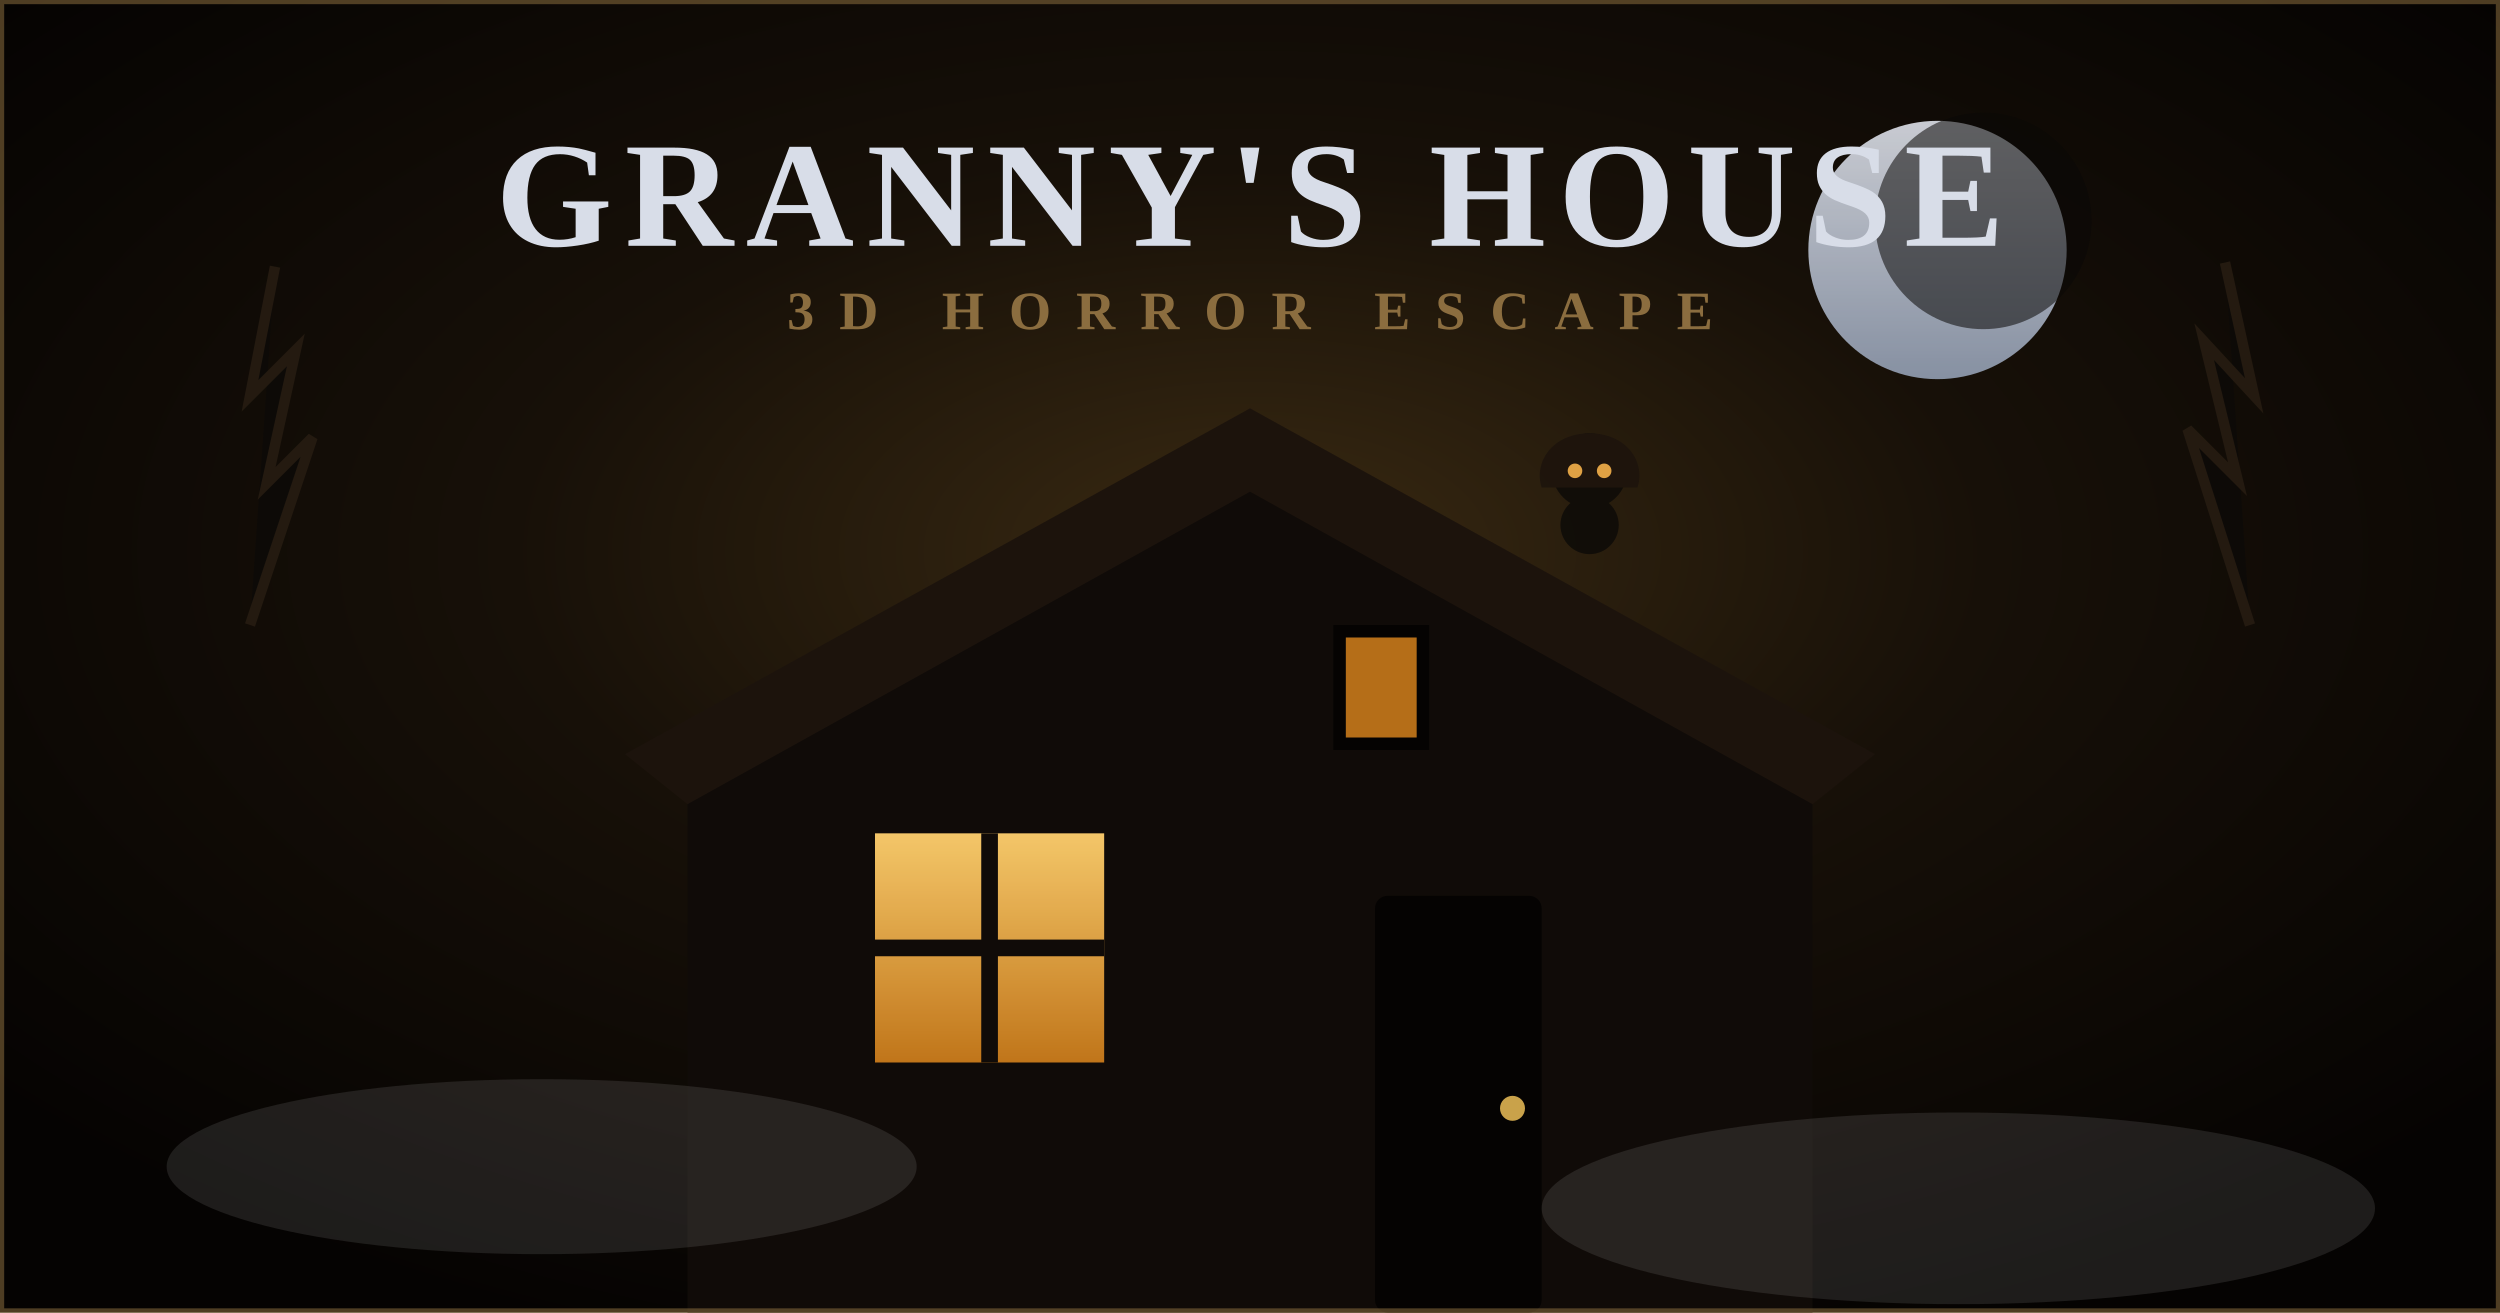
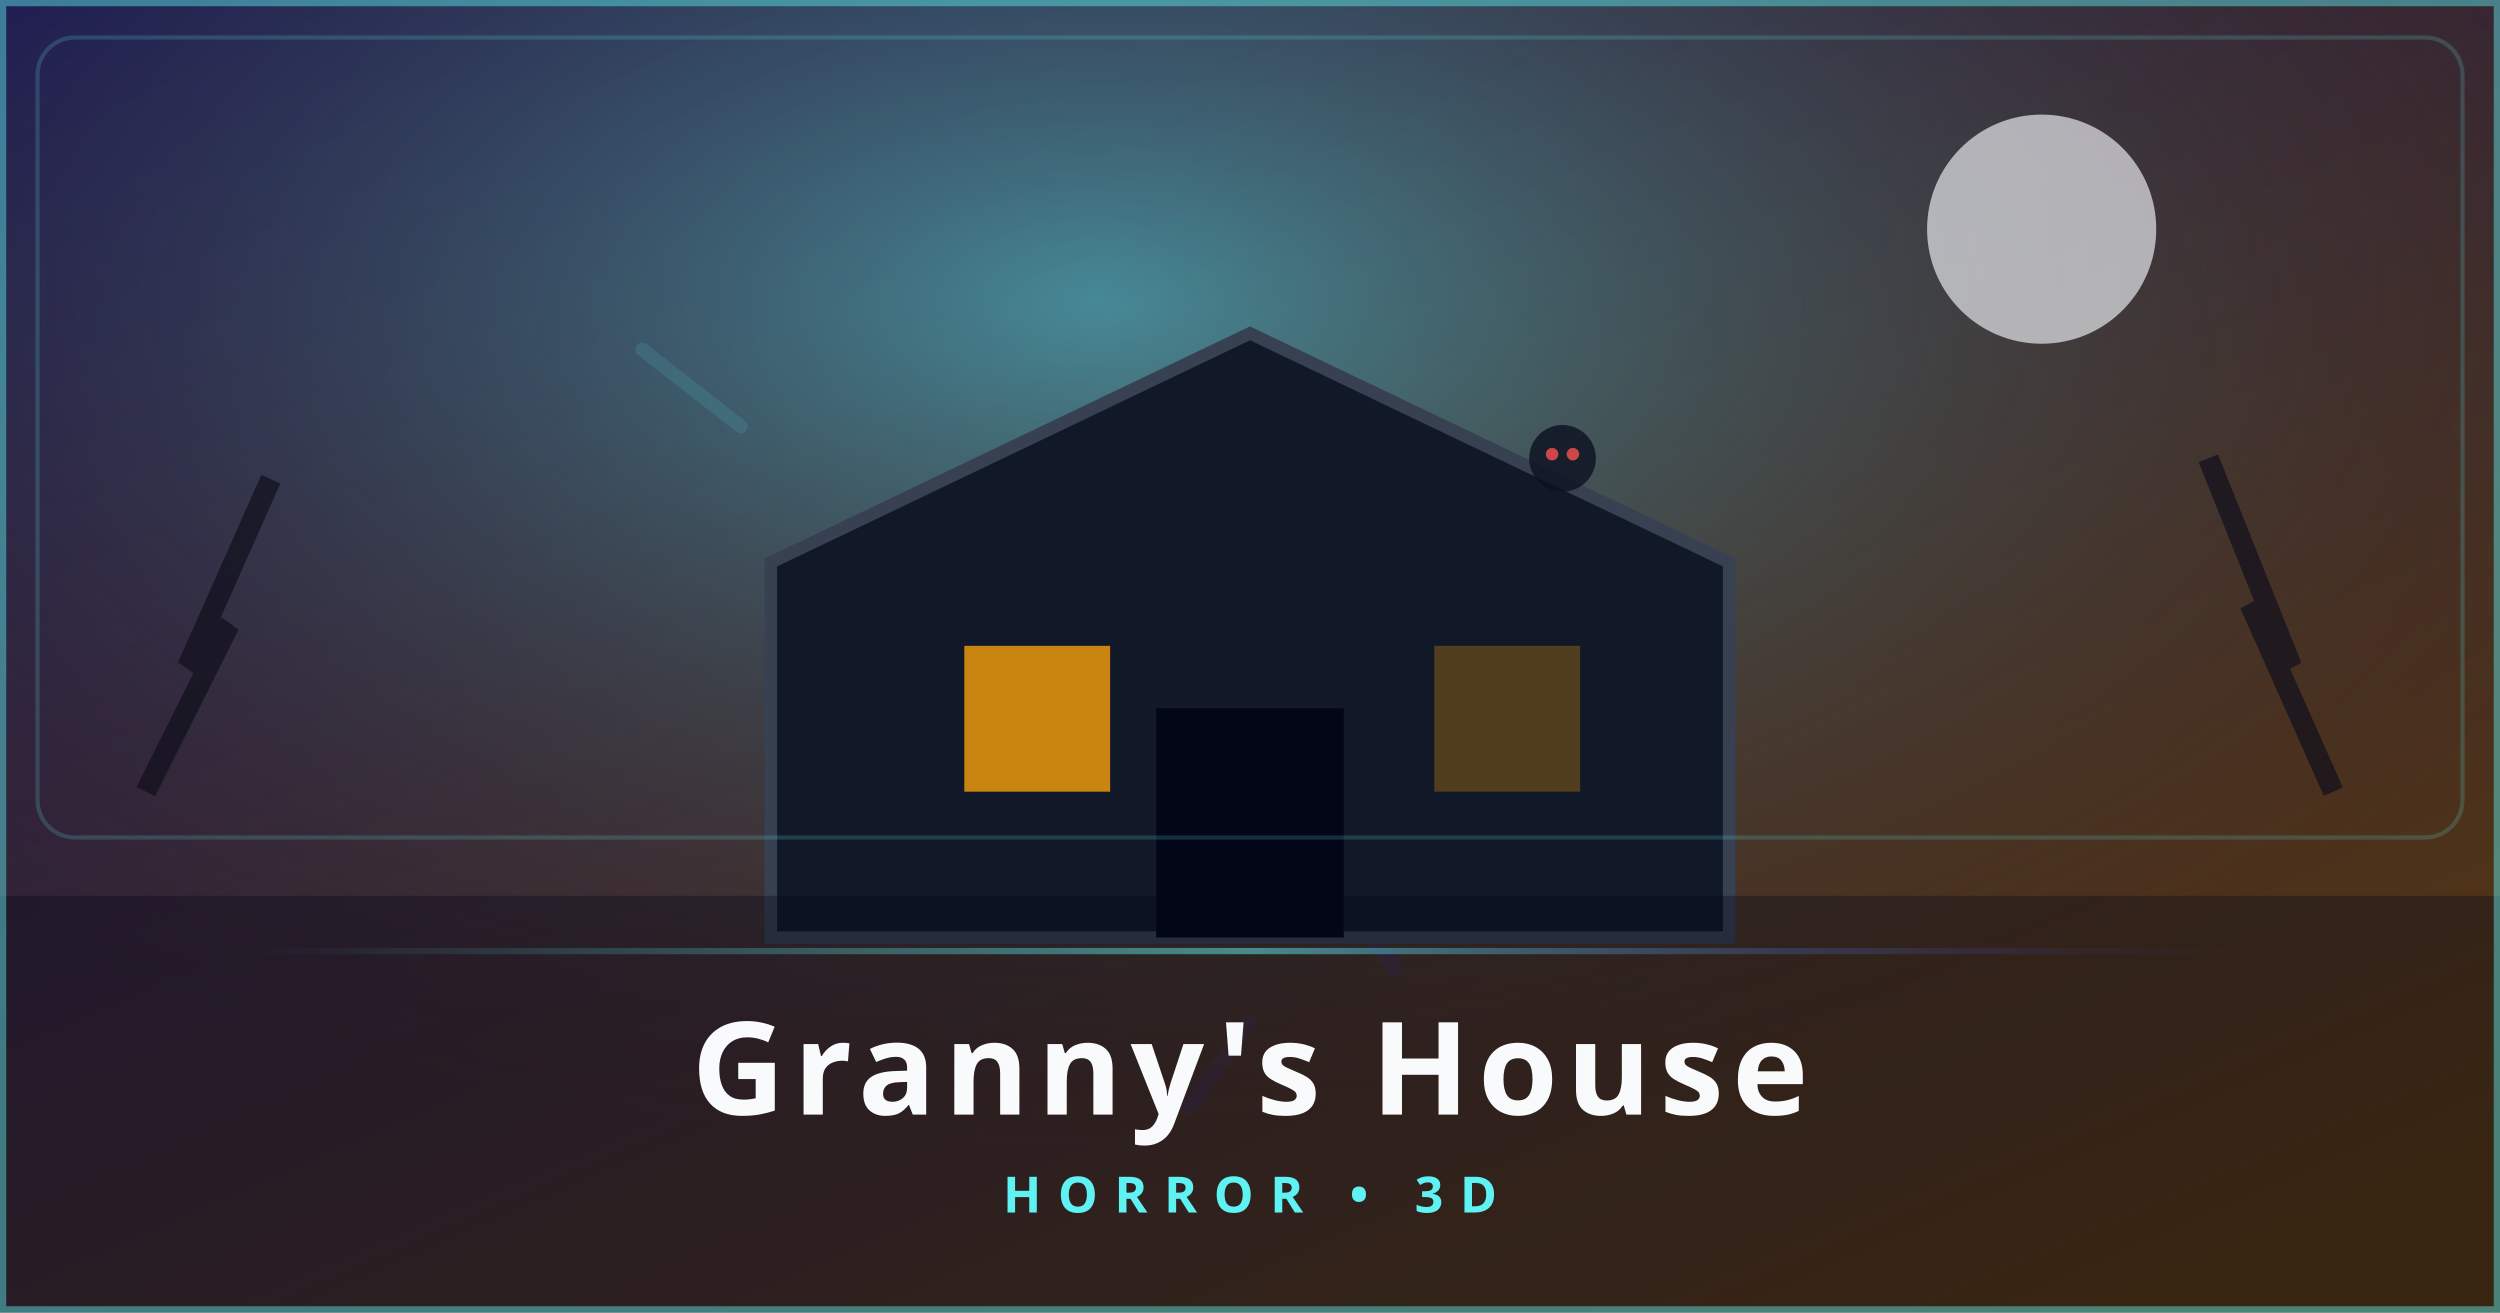
<svg xmlns="http://www.w3.org/2000/svg" viewBox="0 0 1200 630" width="1200" height="630" role="img" aria-label="Granny's House">
  <defs>
-     <radialGradient id="glow" cx="50%" cy="42%" r="65%">
-       <stop offset="0%" stop-color="#3a2a12" />
-       <stop offset="45%" stop-color="#171008" />
-       <stop offset="100%" stop-color="#050302" />
+     <linearGradient id="bg" x1="0" y1="0" x2="0.84" y2="1">
+       <stop offset="0%" stop-color="hsla(244, 61%, 20%, 1)" />
+       <stop offset="100%" stop-color="hsla(34, 66%, 20%, 1)" />
+     </linearGradient>
+     <radialGradient id="glow" cx="44%" cy="23%" r="65%">
+       <stop offset="0%" stop-color="hsla(180, 85%, 66%, 1)" stop-opacity="0.5" />
+       <stop offset="100%" stop-color="hsla(34, 66%, 20%, 1)" stop-opacity="0" />
    </radialGradient>
-     <linearGradient id="win" x1="0" y1="0" x2="0" y2="1">
-       <stop offset="0%" stop-color="#ffcf6e" />
-       <stop offset="100%" stop-color="#c97a1b" />
-     </linearGradient>
-     <linearGradient id="moon" x1="0" y1="0" x2="0" y2="1">
-       <stop offset="0%" stop-color="#e8ecf5" />
-       <stop offset="100%" stop-color="#9aa7bd" />
+     <linearGradient id="bar" x1="0" y1="0" x2="1" y2="0">
+       <stop offset="0%" stop-color="hsla(180, 85%, 66%, 1)" stop-opacity="0.0" />
+       <stop offset="50%" stop-color="hsla(180, 85%, 66%, 1)" stop-opacity="0.5" />
+       <stop offset="100%" stop-color="hsla(245, 83%, 56%, 1)" stop-opacity="0.0" />
    </linearGradient>
  </defs>
+   <rect width="1200" height="630" fill="url(#bg)" />
  <rect width="1200" height="630" fill="url(#glow)" />
-   <circle cx="930" cy="120" r="62" fill="url(#moon)" opacity="0.85" />
-   <circle cx="952" cy="106" r="52" fill="#0a0705" opacity="0.55" />
-   <g stroke="#241a10" stroke-width="5" fill="#0d0a07">
-     <path d="M120 300 L150 210 L128 232 L142 168 L120 190 L132 128" />
-     <path d="M1080 300 L1050 206 L1074 230 L1058 164 L1082 190 L1068 126" />
+   <rect x="316" y="367" width="57.665" height="7.361" rx="3" fill="hsla(245, 83%, 56%, 1)" opacity="0.101" transform="rotate(305 600 210)" />
+   <rect x="341" y="353" width="66.354" height="6.634" rx="3" fill="hsla(180, 85%, 66%, 1)" opacity="0.113" transform="rotate(38 600 210)" />
+   <rect x="347" y="117" width="122.15" height="7.429" rx="3" fill="hsla(245, 83%, 56%, 1)" opacity="0.11" transform="rotate(235 600 210)" />
+   <circle cx="980" cy="110" r="55" fill="#e5e7eb" opacity="0.7" />
+   <g stroke="hsla(244, 30%, 8%, 1)" stroke-width="10" fill="none" opacity="0.7">
+     <path d="M70 380 L110 300 L90 320 L130 230" />
+     <path d="M1120 380 L1080 290 L1100 320 L1060 220" />
  </g>
-   <g fill="#0a0806">
-     <path d="M600 560 L600 470 M560 540 L560 480 M640 545 L640 486" stroke="#0a0806" stroke-width="10" />
-     <ellipse cx="600" cy="452" rx="120" ry="26" opacity="0.9" />
+   <g transform="translate(600,340)">
+     <polygon points="-230,110 -230,-70 0,-180 230,-70 230,110" fill="#111827" stroke="#374151" stroke-width="6" />
+     <rect x="-45" y="0" width="90" height="110" fill="#020617" />
+     <rect x="-137.126" y="-30" width="70" height="70" fill="#f59e0b" opacity="0.812" />
+     <rect x="88.462" y="-30" width="70" height="70" fill="#f59e0b" opacity="0.284" />
+     <g opacity="0.8" transform="translate(150,-120)">
+       <circle r="16" fill="#0b1020" />
+       <circle cx="-5" cy="-2" r="3" fill="#ef4444" />
+       <circle cx="5" cy="-2" r="3" fill="#ef4444" />
+     </g>
  </g>
-   <path d="M330 630 L330 350 L600 210 L870 350 L870 630 Z" fill="#100b08" />
-   <path d="M300 362 L600 196 L900 362 L870 386 L600 236 L330 386 Z" fill="#1c130c" />
-   <rect x="420" y="400" width="110" height="110" fill="url(#win)" opacity="0.95" />
-   <g stroke="#100b08" stroke-width="8">
-     <line x1="475" y1="400" x2="475" y2="510" />
-     <line x1="420" y1="455" x2="530" y2="455" />
-   </g>
-   <rect x="660" y="430" width="80" height="200" rx="6" fill="#050302" />
-   <circle cx="726" cy="532" r="6" fill="#c9a24a" />
-   <rect x="640" y="300" width="46" height="60" fill="#050302" />
-   <g fill="#c97a1b" opacity="0.9">
-     <rect x="646" y="306" width="34" height="48" />
-   </g>
-   <g opacity="0.85">
-     <circle cx="763" cy="252" r="14" fill="#0d0a07" />
-     <circle cx="763" cy="226" r="18" fill="#0d0a07" />
-     <path d="M763 208 C745 208 736 222 740 234 L786 234 C790 222 781 208 763 208 Z" fill="#1c130c" />
-     <circle cx="756" cy="226" r="3.5" fill="#ffb84d" />
-     <circle cx="770" cy="226" r="3.5" fill="#ffb84d" />
-   </g>
-   <g fill="#ffffff" opacity="0.10">
-     <ellipse cx="260" cy="560" rx="180" ry="42" />
-     <ellipse cx="940" cy="580" rx="200" ry="46" />
-   </g>
-   <text x="600" y="118" text-anchor="middle" font-family="Georgia, 'Times New Roman', serif" font-size="72" font-weight="bold" letter-spacing="6" fill="#d8dde8">GRANNY'S HOUSE</text>
-   <text x="600" y="158" text-anchor="middle" font-family="Georgia, 'Times New Roman', serif" font-size="26" font-weight="bold" letter-spacing="12" fill="#8b6d3f">3D HORROR ESCAPE</text>
-   <rect x="0.5" y="0.5" width="1199" height="629" fill="none" stroke="#8b6d3f" stroke-opacity="0.55" stroke-width="3" />
+   <rect x="18" y="18" width="1164" height="384" rx="18" fill="none" stroke="hsla(180, 85%, 66%, 1)" stroke-opacity="0.18" stroke-width="2" />
+   <rect x="0" y="430" width="1200" height="200" fill="#020617" opacity="0.35" />
+   <rect x="120" y="455" width="960" height="3" rx="2" fill="url(#bar)" />
+   <text x="600" y="535" text-anchor="middle" font-family="Verdana, Geneva, sans-serif" font-size="62" font-weight="800" letter-spacing="4" fill="#f8fafc">Granny's House</text>
+   <text x="600" y="582" text-anchor="middle" font-family="Verdana, Geneva, sans-serif" font-size="24" font-weight="700" letter-spacing="8" fill="hsla(180, 85%, 66%, 1)">HORROR • 3D</text>
+   <rect x="1.5" y="1.5" width="1197" height="627" fill="none" stroke="hsla(180, 85%, 66%, 1)" stroke-opacity="0.45" stroke-width="3" />
</svg>
